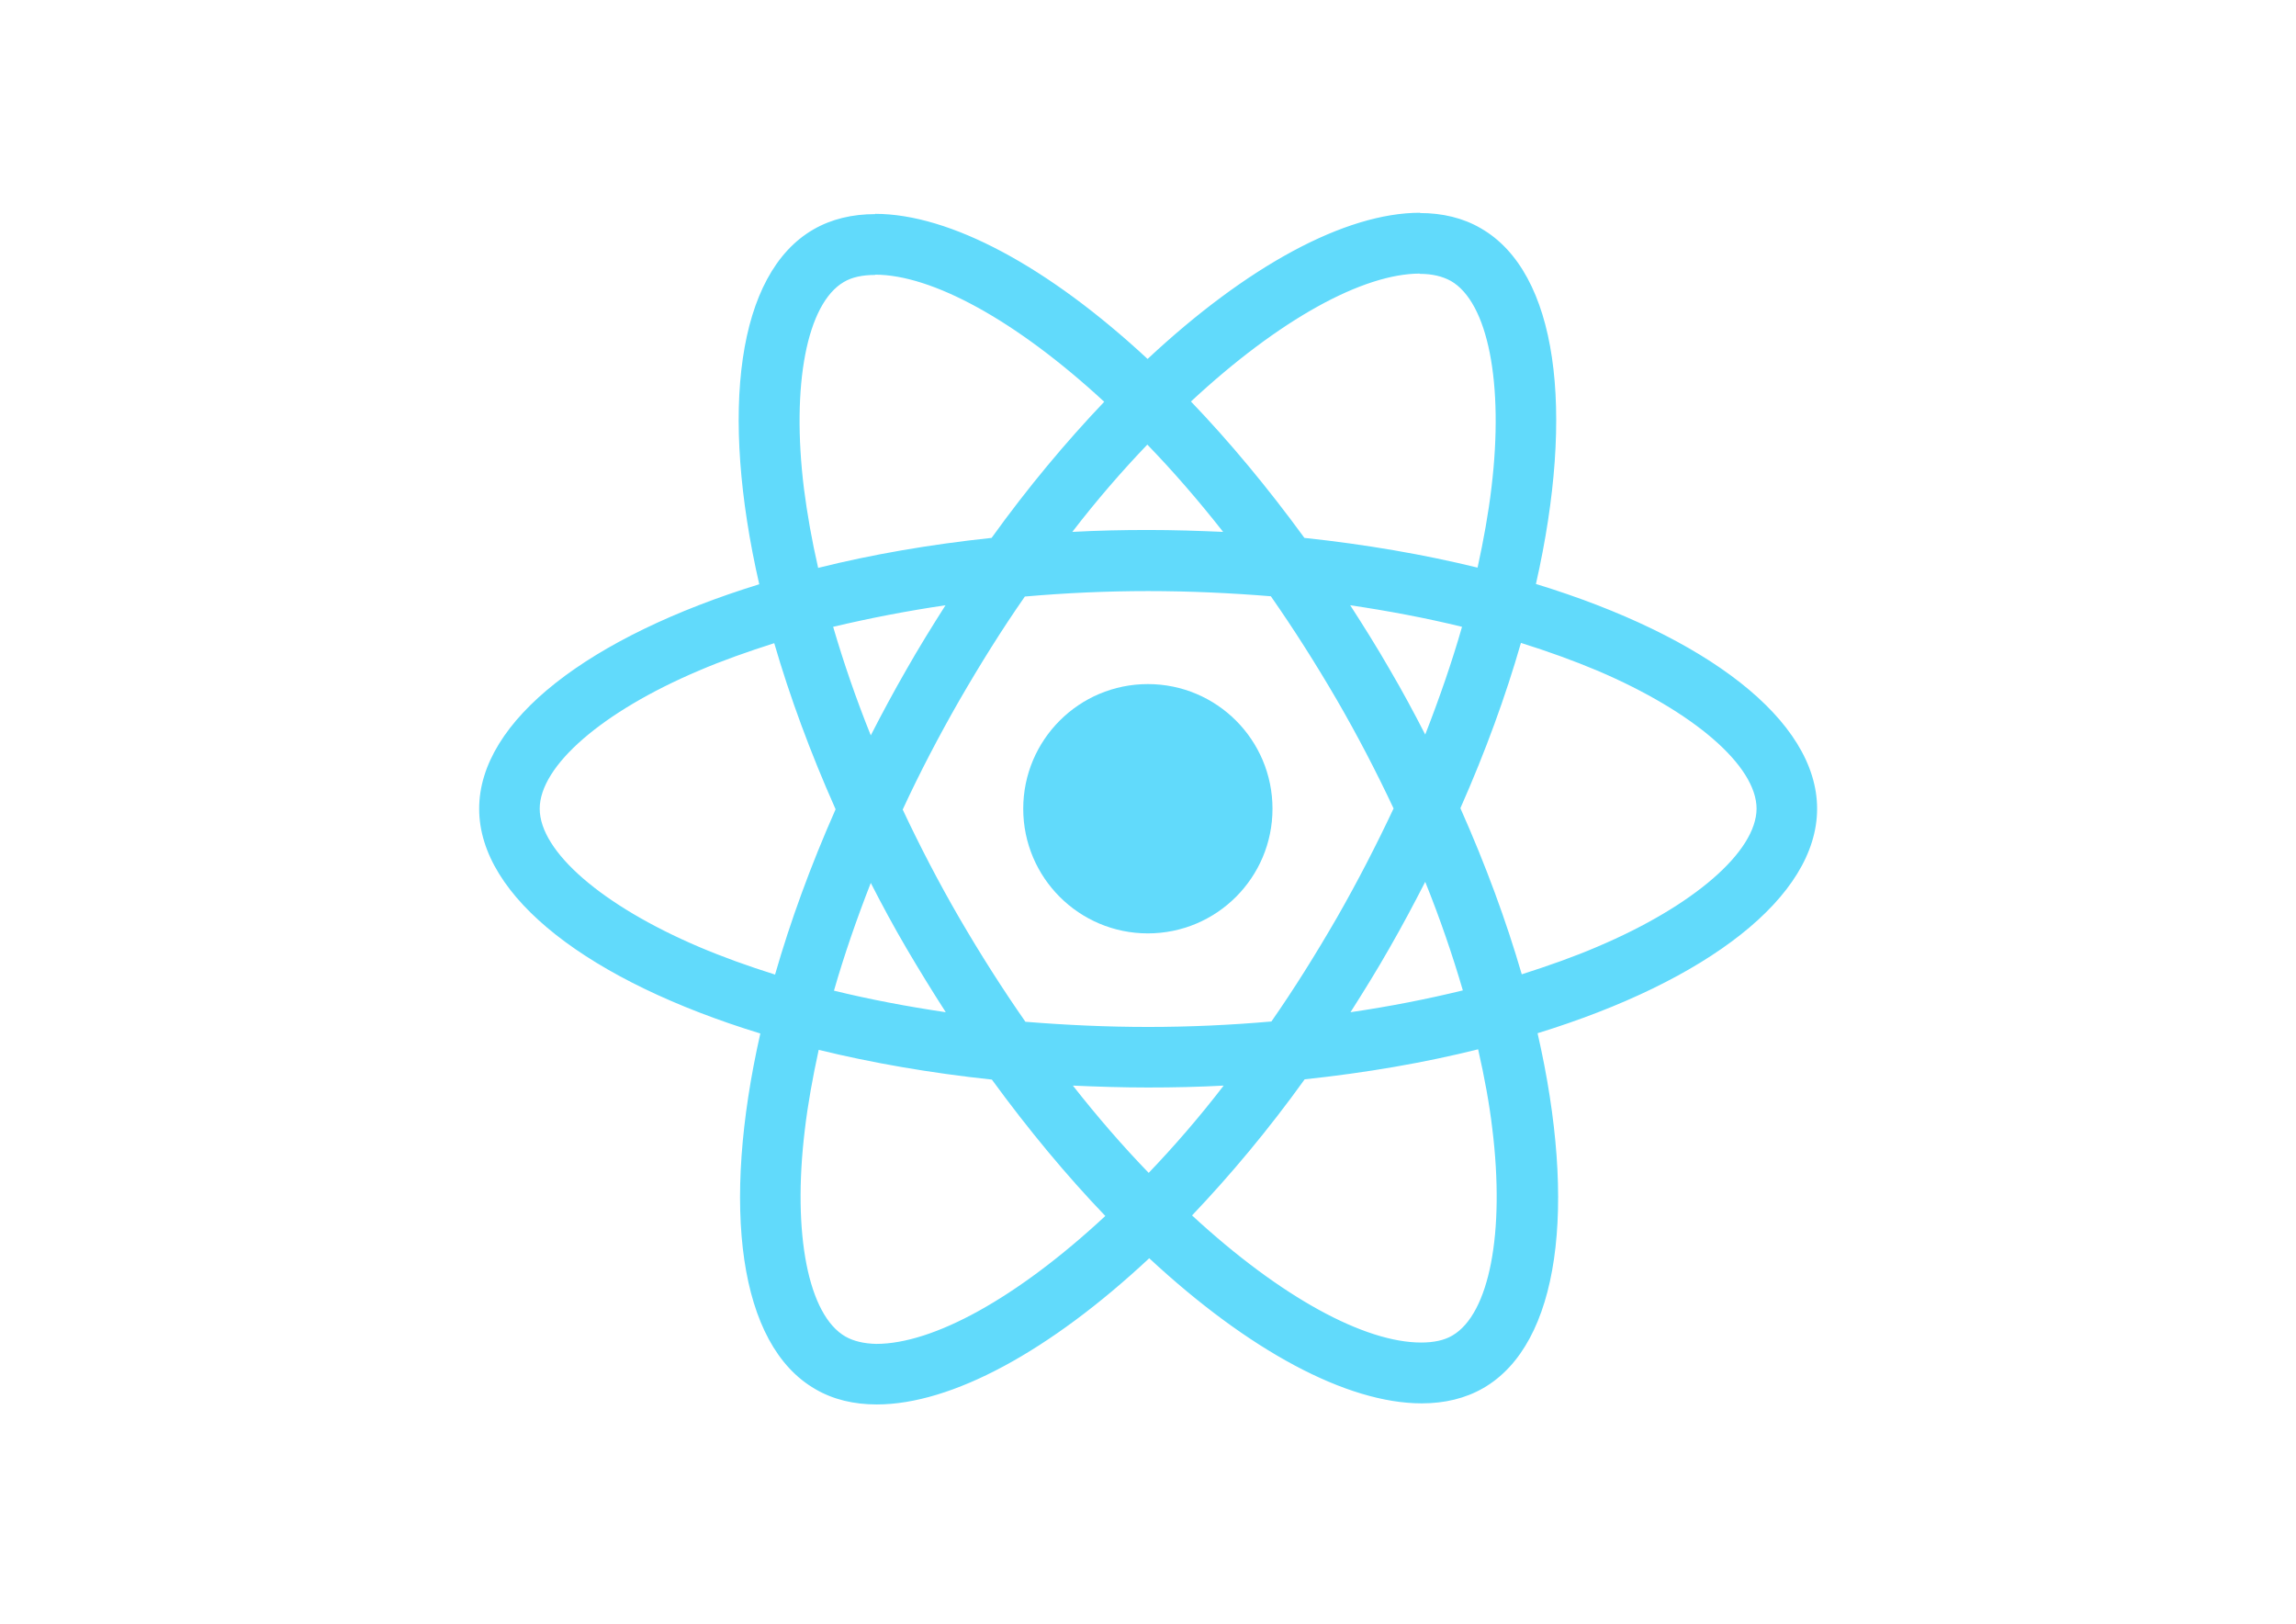
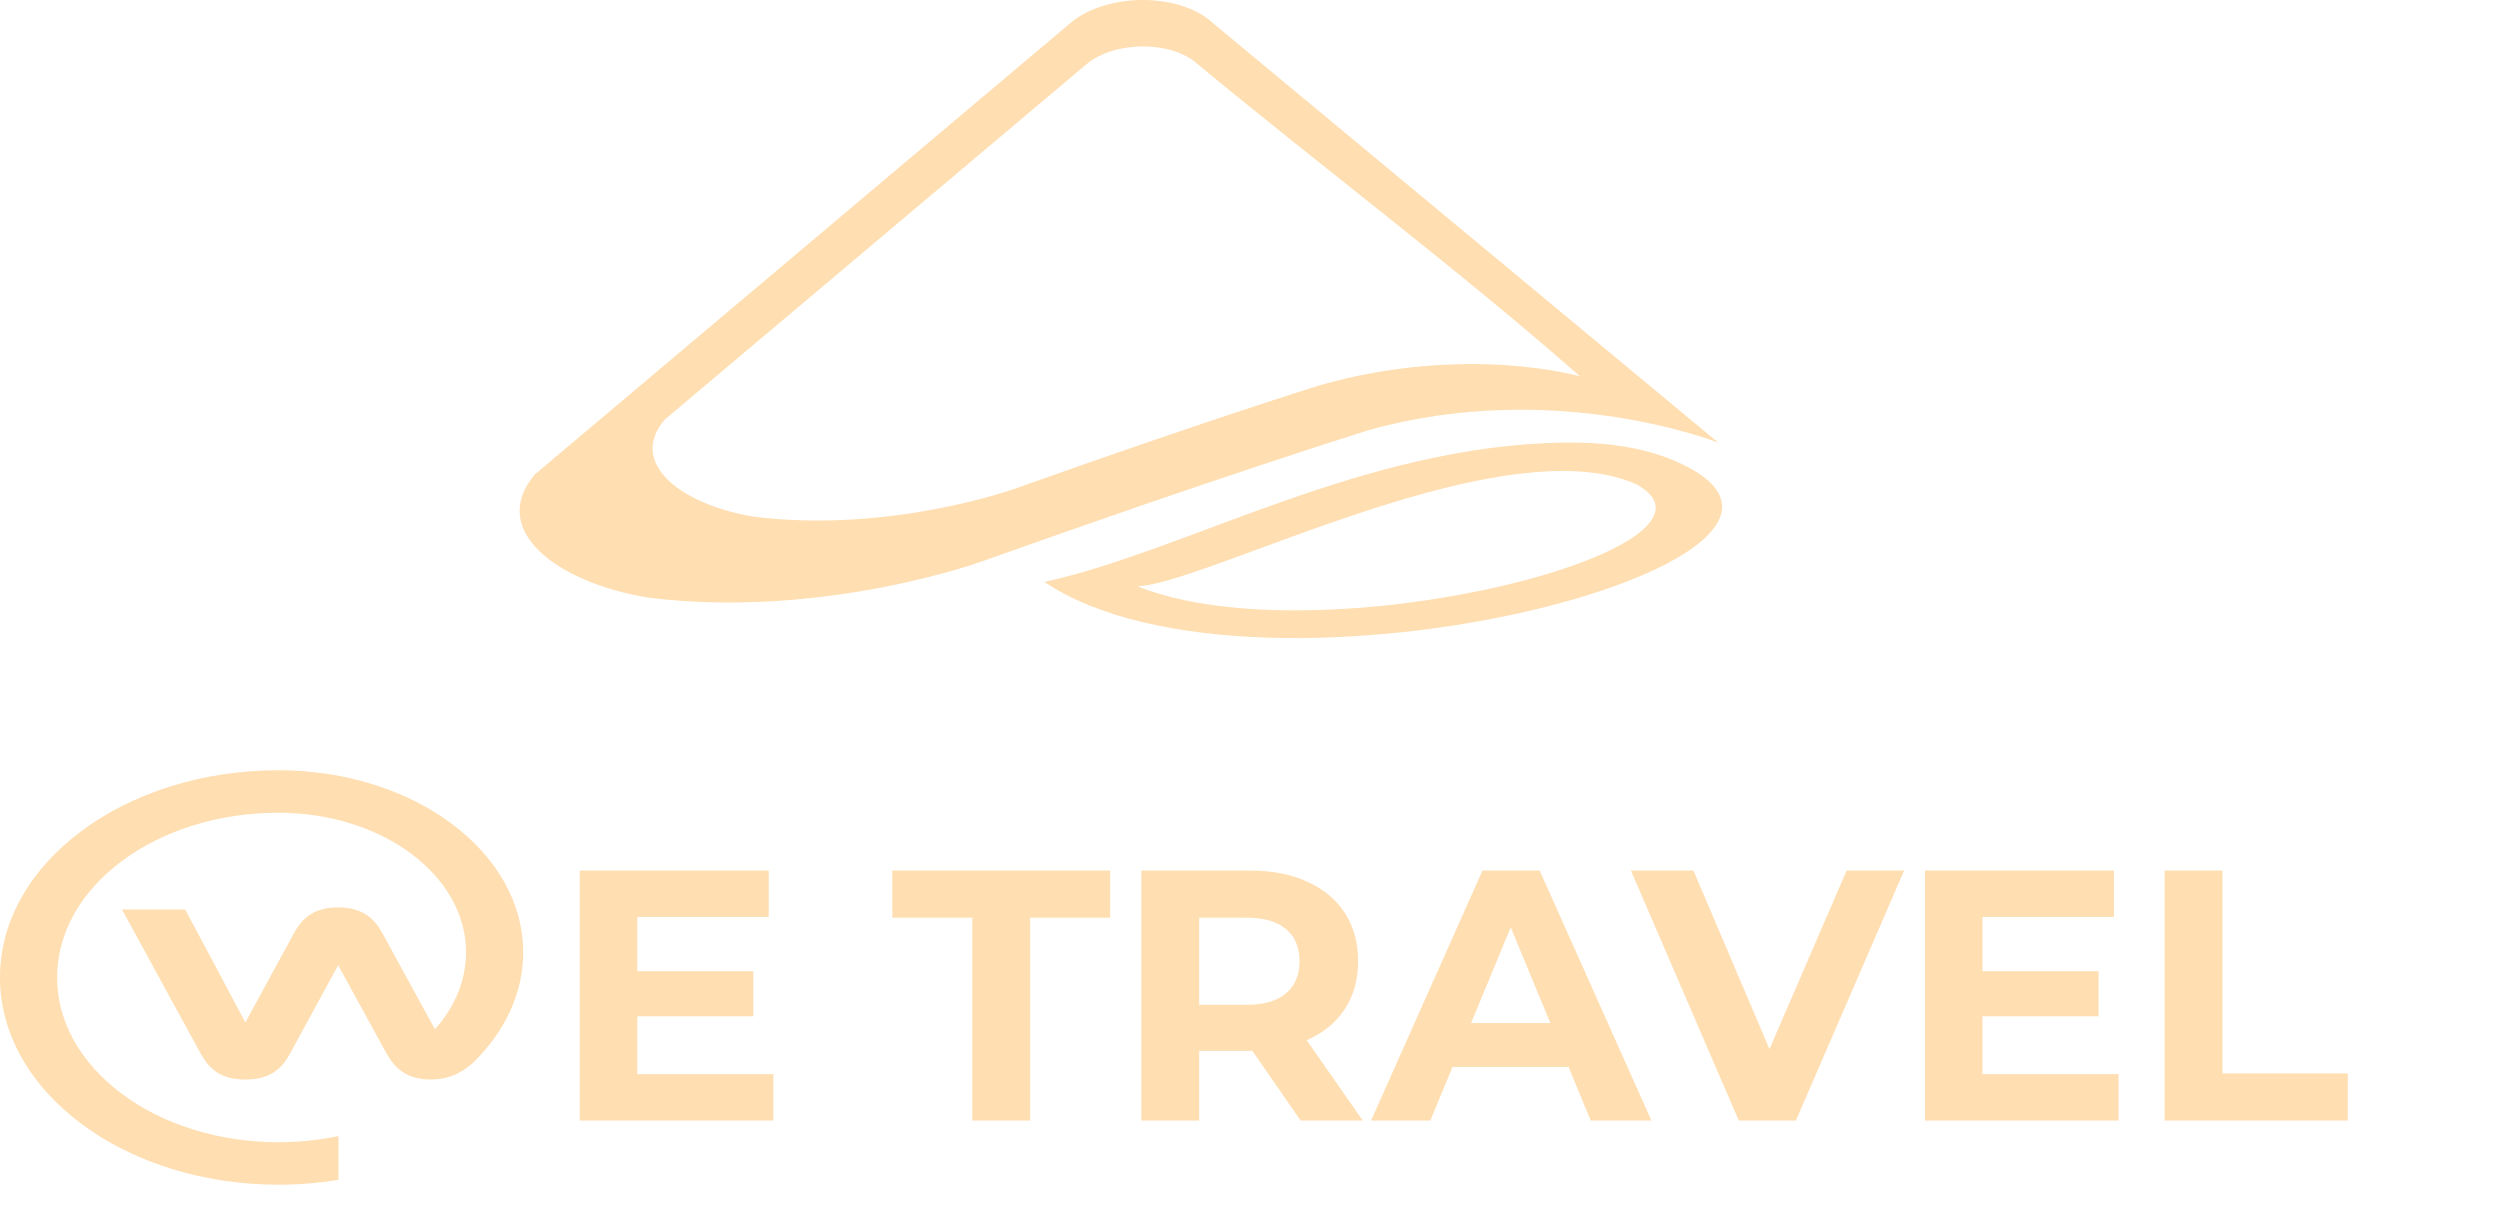
- <svg xmlns="http://www.w3.org/2000/svg" viewBox="0 0 841.9 595.3">
-   <g fill="#61DAFB">
-     <path d="M666.3 296.5c0-32.5-40.7-63.3-103.1-82.4 14.4-63.6 8-114.2-20.2-130.4-6.5-3.8-14.1-5.6-22.4-5.6v22.3c4.6 0 8.3.9 11.4 2.6 13.6 7.8 19.5 37.5 14.9 75.7-1.1 9.4-2.9 19.3-5.1 29.4-19.6-4.8-41-8.5-63.5-10.9-13.5-18.5-27.5-35.3-41.6-50 32.6-30.3 63.2-46.9 84-46.9V78c-27.5 0-63.5 19.6-99.9 53.6-36.4-33.8-72.4-53.2-99.9-53.2v22.3c20.7 0 51.4 16.5 84 46.6-14 14.7-28 31.4-41.3 49.9-22.6 2.4-44 6.1-63.6 11-2.3-10-4-19.7-5.2-29-4.7-38.2 1.1-67.9 14.6-75.8 3-1.8 6.9-2.6 11.5-2.6V78.5c-8.4 0-16 1.8-22.6 5.6-28.1 16.2-34.4 66.7-19.9 130.1-62.2 19.2-102.7 49.9-102.7 82.3 0 32.5 40.7 63.3 103.1 82.4-14.4 63.6-8 114.2 20.2 130.4 6.5 3.8 14.1 5.6 22.5 5.6 27.5 0 63.5-19.6 99.9-53.6 36.4 33.8 72.4 53.2 99.9 53.2 8.4 0 16-1.8 22.6-5.6 28.1-16.2 34.4-66.7 19.9-130.1 62-19.1 102.5-49.9 102.5-82.3zm-130.2-66.7c-3.7 12.9-8.3 26.2-13.5 39.5-4.1-8-8.4-16-13.1-24-4.6-8-9.5-15.8-14.4-23.4 14.2 2.1 27.9 4.7 41 7.9zm-45.8 106.5c-7.8 13.5-15.8 26.3-24.1 38.2-14.9 1.3-30 2-45.2 2-15.1 0-30.2-.7-45-1.9-8.3-11.9-16.4-24.6-24.2-38-7.6-13.1-14.5-26.4-20.8-39.8 6.2-13.4 13.2-26.8 20.7-39.9 7.8-13.5 15.8-26.3 24.1-38.2 14.9-1.3 30-2 45.2-2 15.1 0 30.2.7 45 1.9 8.3 11.9 16.4 24.6 24.2 38 7.6 13.1 14.5 26.4 20.8 39.8-6.3 13.4-13.2 26.8-20.7 39.9zm32.3-13c5.4 13.4 10 26.8 13.8 39.8-13.1 3.2-26.9 5.9-41.2 8 4.9-7.7 9.8-15.6 14.4-23.7 4.6-8 8.9-16.1 13-24.1zM421.2 430c-9.3-9.6-18.6-20.3-27.8-32 9 .4 18.2.7 27.5.7 9.4 0 18.7-.2 27.8-.7-9 11.7-18.3 22.4-27.5 32zm-74.4-58.9c-14.2-2.1-27.9-4.7-41-7.9 3.7-12.9 8.3-26.2 13.5-39.5 4.1 8 8.4 16 13.1 24 4.7 8 9.5 15.8 14.4 23.4zM420.7 163c9.3 9.6 18.6 20.3 27.8 32-9-.4-18.2-.7-27.5-.7-9.4 0-18.7.2-27.8.7 9-11.7 18.3-22.4 27.5-32zm-74 58.9c-4.9 7.7-9.8 15.6-14.4 23.7-4.6 8-8.9 16-13 24-5.4-13.4-10-26.8-13.8-39.8 13.1-3.1 26.9-5.8 41.2-7.9zm-90.5 125.2c-35.4-15.1-58.3-34.9-58.3-50.6 0-15.7 22.9-35.6 58.3-50.6 8.6-3.7 18-7 27.7-10.1 5.7 19.6 13.2 40 22.5 60.9-9.2 20.8-16.6 41.1-22.2 60.6-9.9-3.1-19.3-6.5-28-10.2zM310 490c-13.6-7.8-19.5-37.5-14.9-75.7 1.1-9.4 2.9-19.3 5.1-29.4 19.6 4.8 41 8.5 63.5 10.9 13.5 18.5 27.5 35.3 41.6 50-32.6 30.3-63.2 46.9-84 46.9-4.5-.1-8.3-1-11.3-2.7zm237.2-76.2c4.7 38.2-1.1 67.9-14.6 75.8-3 1.8-6.9 2.6-11.5 2.6-20.7 0-51.4-16.5-84-46.6 14-14.7 28-31.4 41.3-49.9 22.6-2.4 44-6.1 63.6-11 2.3 10.1 4.1 19.8 5.2 29.1zm38.5-66.7c-8.6 3.7-18 7-27.7 10.1-5.7-19.6-13.2-40-22.5-60.9 9.2-20.8 16.6-41.1 22.2-60.6 9.9 3.1 19.3 6.5 28.1 10.2 35.4 15.1 58.3 34.9 58.3 50.6-.1 15.7-23 35.6-58.4 50.6zM320.8 78.4z" />
-     <circle cx="420.9" cy="296.5" r="45.7" />
-     <path d="M520.5 78.1z" />
-   </g>
+ <svg xmlns="http://www.w3.org/2000/svg" width="126" height="61" viewBox="0 0 126 61" fill="none">
+   <path d="M14.036 38.821C12.141 38.821 10.302 39.097 8.571 39.642C6.902 40.167 5.387 40.927 4.11 41.881C2.803 42.852 1.768 44.003 1.063 45.27C0.357 46.537 -0.004 47.894 2.88293e-05 49.265C-0.004 50.635 0.358 51.992 1.063 53.259C1.769 54.526 2.804 55.678 4.111 56.648C5.388 57.602 6.903 58.362 8.572 58.888C10.303 59.433 12.15 59.709 14.043 59.709C15.063 59.709 16.063 59.627 17.059 59.465V57.259C16.078 57.463 15.063 57.566 14.043 57.567C12.575 57.569 11.122 57.355 9.767 56.937C8.412 56.52 7.183 55.907 6.152 55.134C5.111 54.363 4.286 53.448 3.725 52.441C3.164 51.434 2.877 50.354 2.881 49.265C2.877 48.175 3.163 47.096 3.723 46.089C4.284 45.081 5.108 44.166 6.148 43.395C7.179 42.623 8.407 42.01 9.762 41.592C11.116 41.174 12.569 40.96 14.036 40.963C19.256 40.963 23.488 44.111 23.488 47.997C23.488 49.43 22.911 50.765 21.921 51.877L19.463 47.381C19.103 46.724 18.675 45.732 17.042 45.732C15.411 45.732 14.984 46.724 14.626 47.381L12.366 51.534L9.334 45.838H6.147L9.926 52.757C10.309 53.46 10.725 54.408 12.368 54.408C14.009 54.408 14.423 53.46 14.805 52.758L17.044 48.644L19.295 52.758C19.75 53.605 20.232 54.407 21.73 54.407C22.791 54.407 23.464 53.899 23.832 53.572C25.482 51.97 26.372 50.011 26.368 47.997C26.367 42.929 20.846 38.821 14.036 38.821Z" fill="#FFDEB1" />
+   <path d="M57.593 5.65461e-06C56.248 0.002 54.884 0.383 53.977 1.137L26.962 23.906C24.587 26.698 28.028 29.366 32.691 30.123C41.451 31.212 49.474 28.301 49.474 28.301C61.292 24.08 68.924 21.697 68.924 21.697C78.343 19.032 86.582 22.302 86.6 22.309L61.1 1.137C60.265 0.376 58.938 -0.002 57.593 5.65461e-06H57.593ZM57.604 2.34C58.662 2.338 59.706 2.636 60.364 3.235C66.592 8.394 73.669 13.714 79.629 18.967C79.629 18.967 73.942 17.314 66.523 19.414C66.523 19.414 60.514 21.289 51.214 24.61C51.214 24.61 44.903 26.9 38.01 26.043C34.34 25.448 31.63 23.348 33.498 21.151L54.76 3.235C55.473 2.641 56.545 2.341 57.604 2.34V2.34ZM78.866 22.305C68.677 22.446 59.837 27.759 52.636 29.329C63.584 36.673 96.359 27.961 84.085 23.094C82.528 22.501 80.765 22.279 78.866 22.305ZM78.803 23.737C80.179 23.741 81.43 23.942 82.482 24.411C88.26 27.633 66.561 33.237 57.335 29.552C60.318 29.423 71.376 23.714 78.803 23.737Z" fill="#FFDEB1" />
+   <path d="M38.977 54.135V56.475H29.221V43.875H38.743V46.215H32.119V48.951H37.969V51.219H32.119V54.135H38.977ZM49.005 46.251H44.973V43.875H55.953V46.251H51.921V56.475H49.005V46.251ZM65.55 56.475L63.12 52.965H62.976H60.438V56.475H57.522V43.875H62.976C64.092 43.875 65.058 44.061 65.874 44.433C66.702 44.805 67.338 45.333 67.782 46.017C68.226 46.701 68.448 47.511 68.448 48.447C68.448 49.383 68.22 50.193 67.764 50.877C67.32 51.549 66.684 52.065 65.856 52.425L68.682 56.475H65.55ZM65.496 48.447C65.496 47.739 65.268 47.199 64.812 46.827C64.356 46.443 63.69 46.251 62.814 46.251H60.438V50.643H62.814C63.69 50.643 64.356 50.451 64.812 50.067C65.268 49.683 65.496 49.143 65.496 48.447ZM79.056 53.775H73.206L72.09 56.475H69.102L74.718 43.875H77.598L83.232 56.475H80.172L79.056 53.775ZM78.138 51.561L76.14 46.737L74.142 51.561H78.138ZM95.968 43.875L90.514 56.475H87.634L82.198 43.875H85.348L89.182 52.875L93.07 43.875H95.968ZM106.776 54.135V56.475H97.02V43.875H106.542V46.215H99.918V48.951H105.768V51.219H99.918V54.135H106.776ZM109.096 43.875H112.012V54.099H118.33V56.475H109.096V43.875Z" fill="#FFDEB1" />
</svg>
